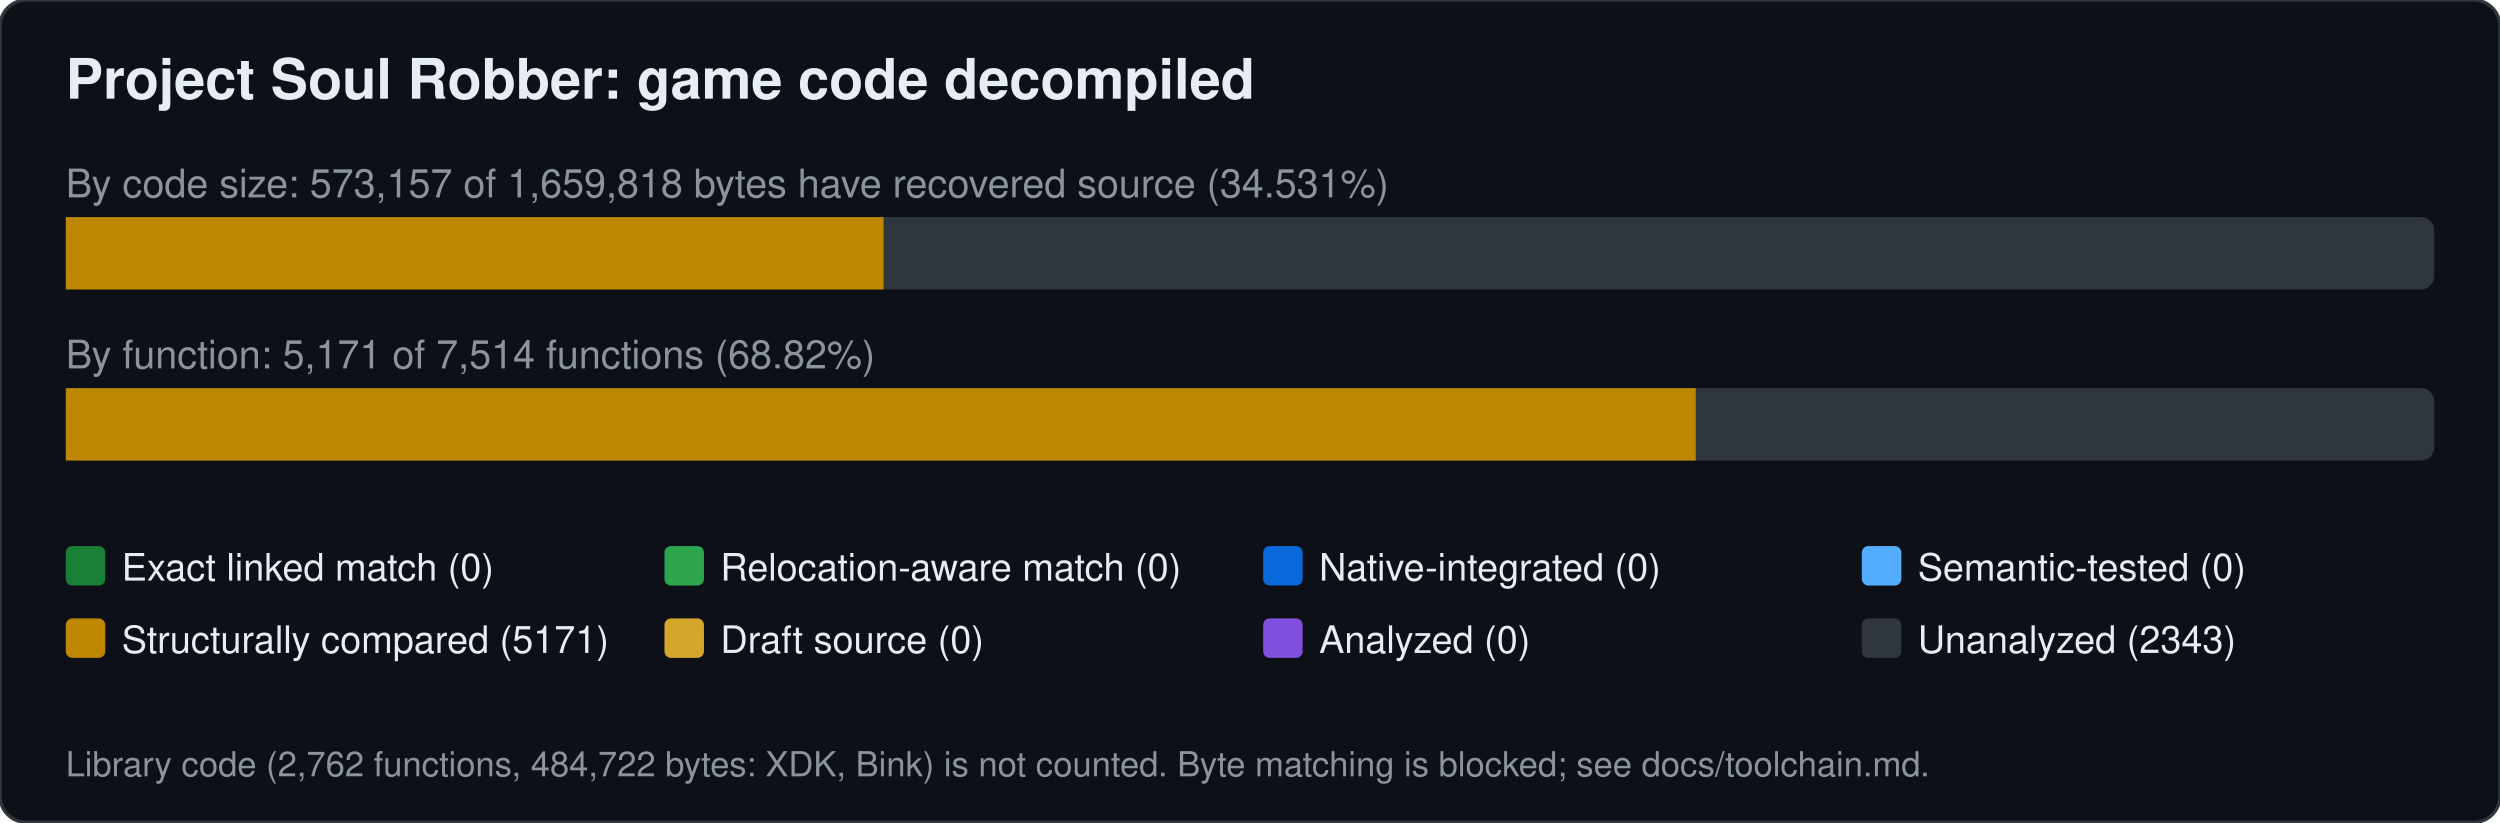
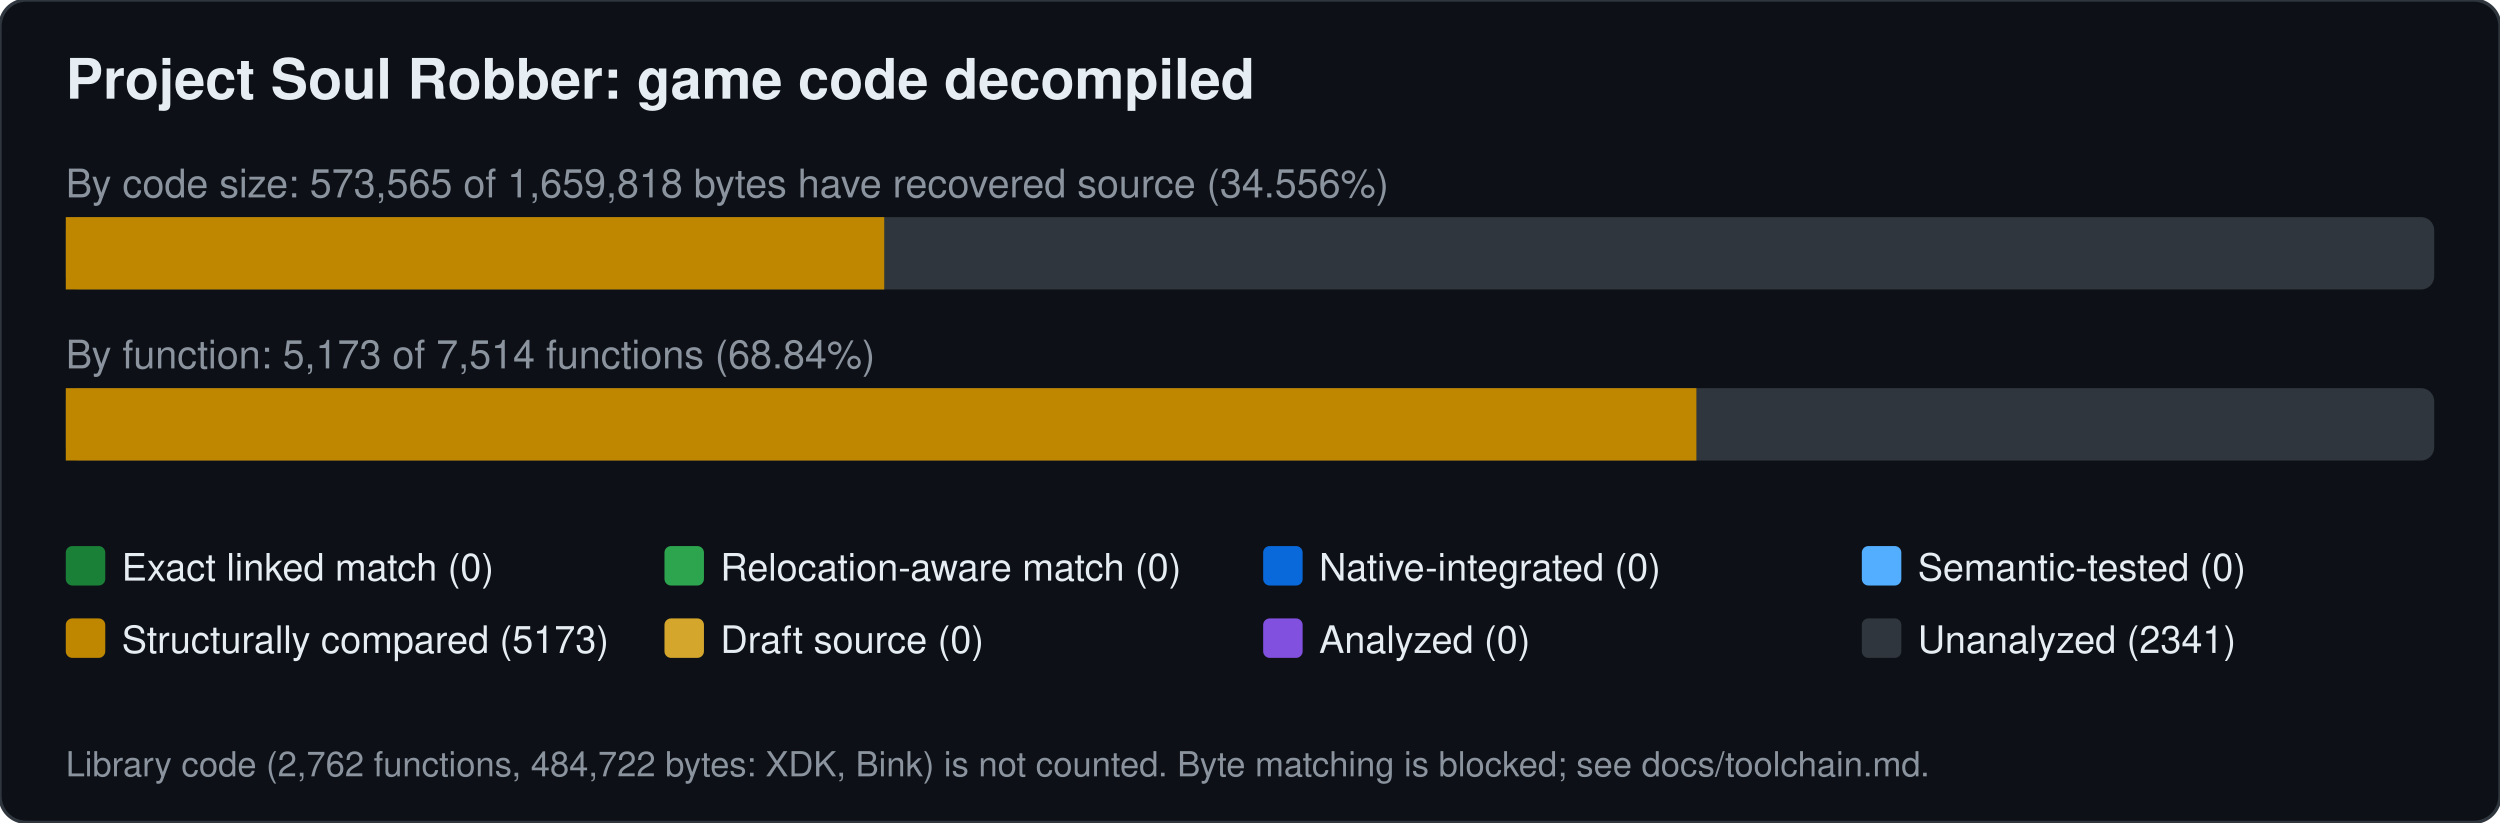
<svg xmlns="http://www.w3.org/2000/svg" width="760" height="250" viewBox="0 0 760 250" font-family="Segoe UI,Helvetica,Arial,sans-serif">
  <rect width="760" height="250" rx="8" fill="#0d1117" stroke="#30363d" />
  <text x="20" y="30" font-size="17" font-weight="600" fill="#e6edf3">Project Soul Robber: game code decompiled</text>
-   <text x="20" y="60" font-size="12" fill="#8b949e">By code size: 573,157 of 1,659,818 bytes have recovered source (34.531%)</text>
+   <text x="20" y="60" font-size="12" fill="#8b949e">By code size: 573,565 of 1,659,818 bytes have recovered source (34.556%)</text>
  <rect x="20" y="66" width="720" height="22" rx="4" fill="#30363d" />
-   <rect x="20.0" y="66" width="248.6" height="22" fill="#bf8700" />
-   <text x="20" y="112" font-size="12" fill="#8b949e">By function: 5,171 of 7,514 functions (68.82%)</text>
+   <rect x="20.0" y="66" width="248.8" height="22" fill="#bf8700" />
+   <text x="20" y="112" font-size="12" fill="#8b949e">By function: 5,173 of 7,514 functions (68.84%)</text>
  <rect x="20" y="118" width="720" height="22" rx="4" fill="#30363d" />
-   <rect x="20.0" y="118" width="495.5" height="22" fill="#bf8700" />
+   <rect x="20.0" y="118" width="495.7" height="22" fill="#bf8700" />
  <rect x="20" y="166" width="12" height="12" rx="2" fill="#1a7f37" />
  <text x="37" y="176.5" font-size="11.5" fill="#e6edf3">Exact linked match (0)</text>
  <rect x="202" y="166" width="12" height="12" rx="2" fill="#2da44e" />
  <text x="219" y="176.5" font-size="11.5" fill="#e6edf3">Relocation-aware match (0)</text>
  <rect x="384" y="166" width="12" height="12" rx="2" fill="#0969da" />
  <text x="401" y="176.5" font-size="11.5" fill="#e6edf3">Native-integrated (0)</text>
  <rect x="566" y="166" width="12" height="12" rx="2" fill="#54aeff" />
  <text x="583" y="176.5" font-size="11.5" fill="#e6edf3">Semantic-tested (0)</text>
  <rect x="20" y="188" width="12" height="12" rx="2" fill="#bf8700" />
-   <text x="37" y="198.5" font-size="11.5" fill="#e6edf3">Structurally compared (5171)</text>
+   <text x="37" y="198.5" font-size="11.5" fill="#e6edf3">Structurally compared (5173)</text>
  <rect x="202" y="188" width="12" height="12" rx="2" fill="#d4a72c" />
  <text x="219" y="198.5" font-size="11.5" fill="#e6edf3">Draft source (0)</text>
  <rect x="384" y="188" width="12" height="12" rx="2" fill="#8250df" />
  <text x="401" y="198.5" font-size="11.5" fill="#e6edf3">Analyzed (0)</text>
  <rect x="566" y="188" width="12" height="12" rx="2" fill="#30363d" />
-   <text x="583" y="198.5" font-size="11.5" fill="#e6edf3">Unanalyzed (2343)</text>
+   <text x="583" y="198.5" font-size="11.5" fill="#e6edf3">Unanalyzed (2341)</text>
  <text x="20" y="236" font-size="10.5" fill="#8b949e">Library code (2,762 functions, 484,722 bytes: XDK, Bink) is not counted. Byte matching is blocked; see docs/toolchain.md.</text>
</svg>
